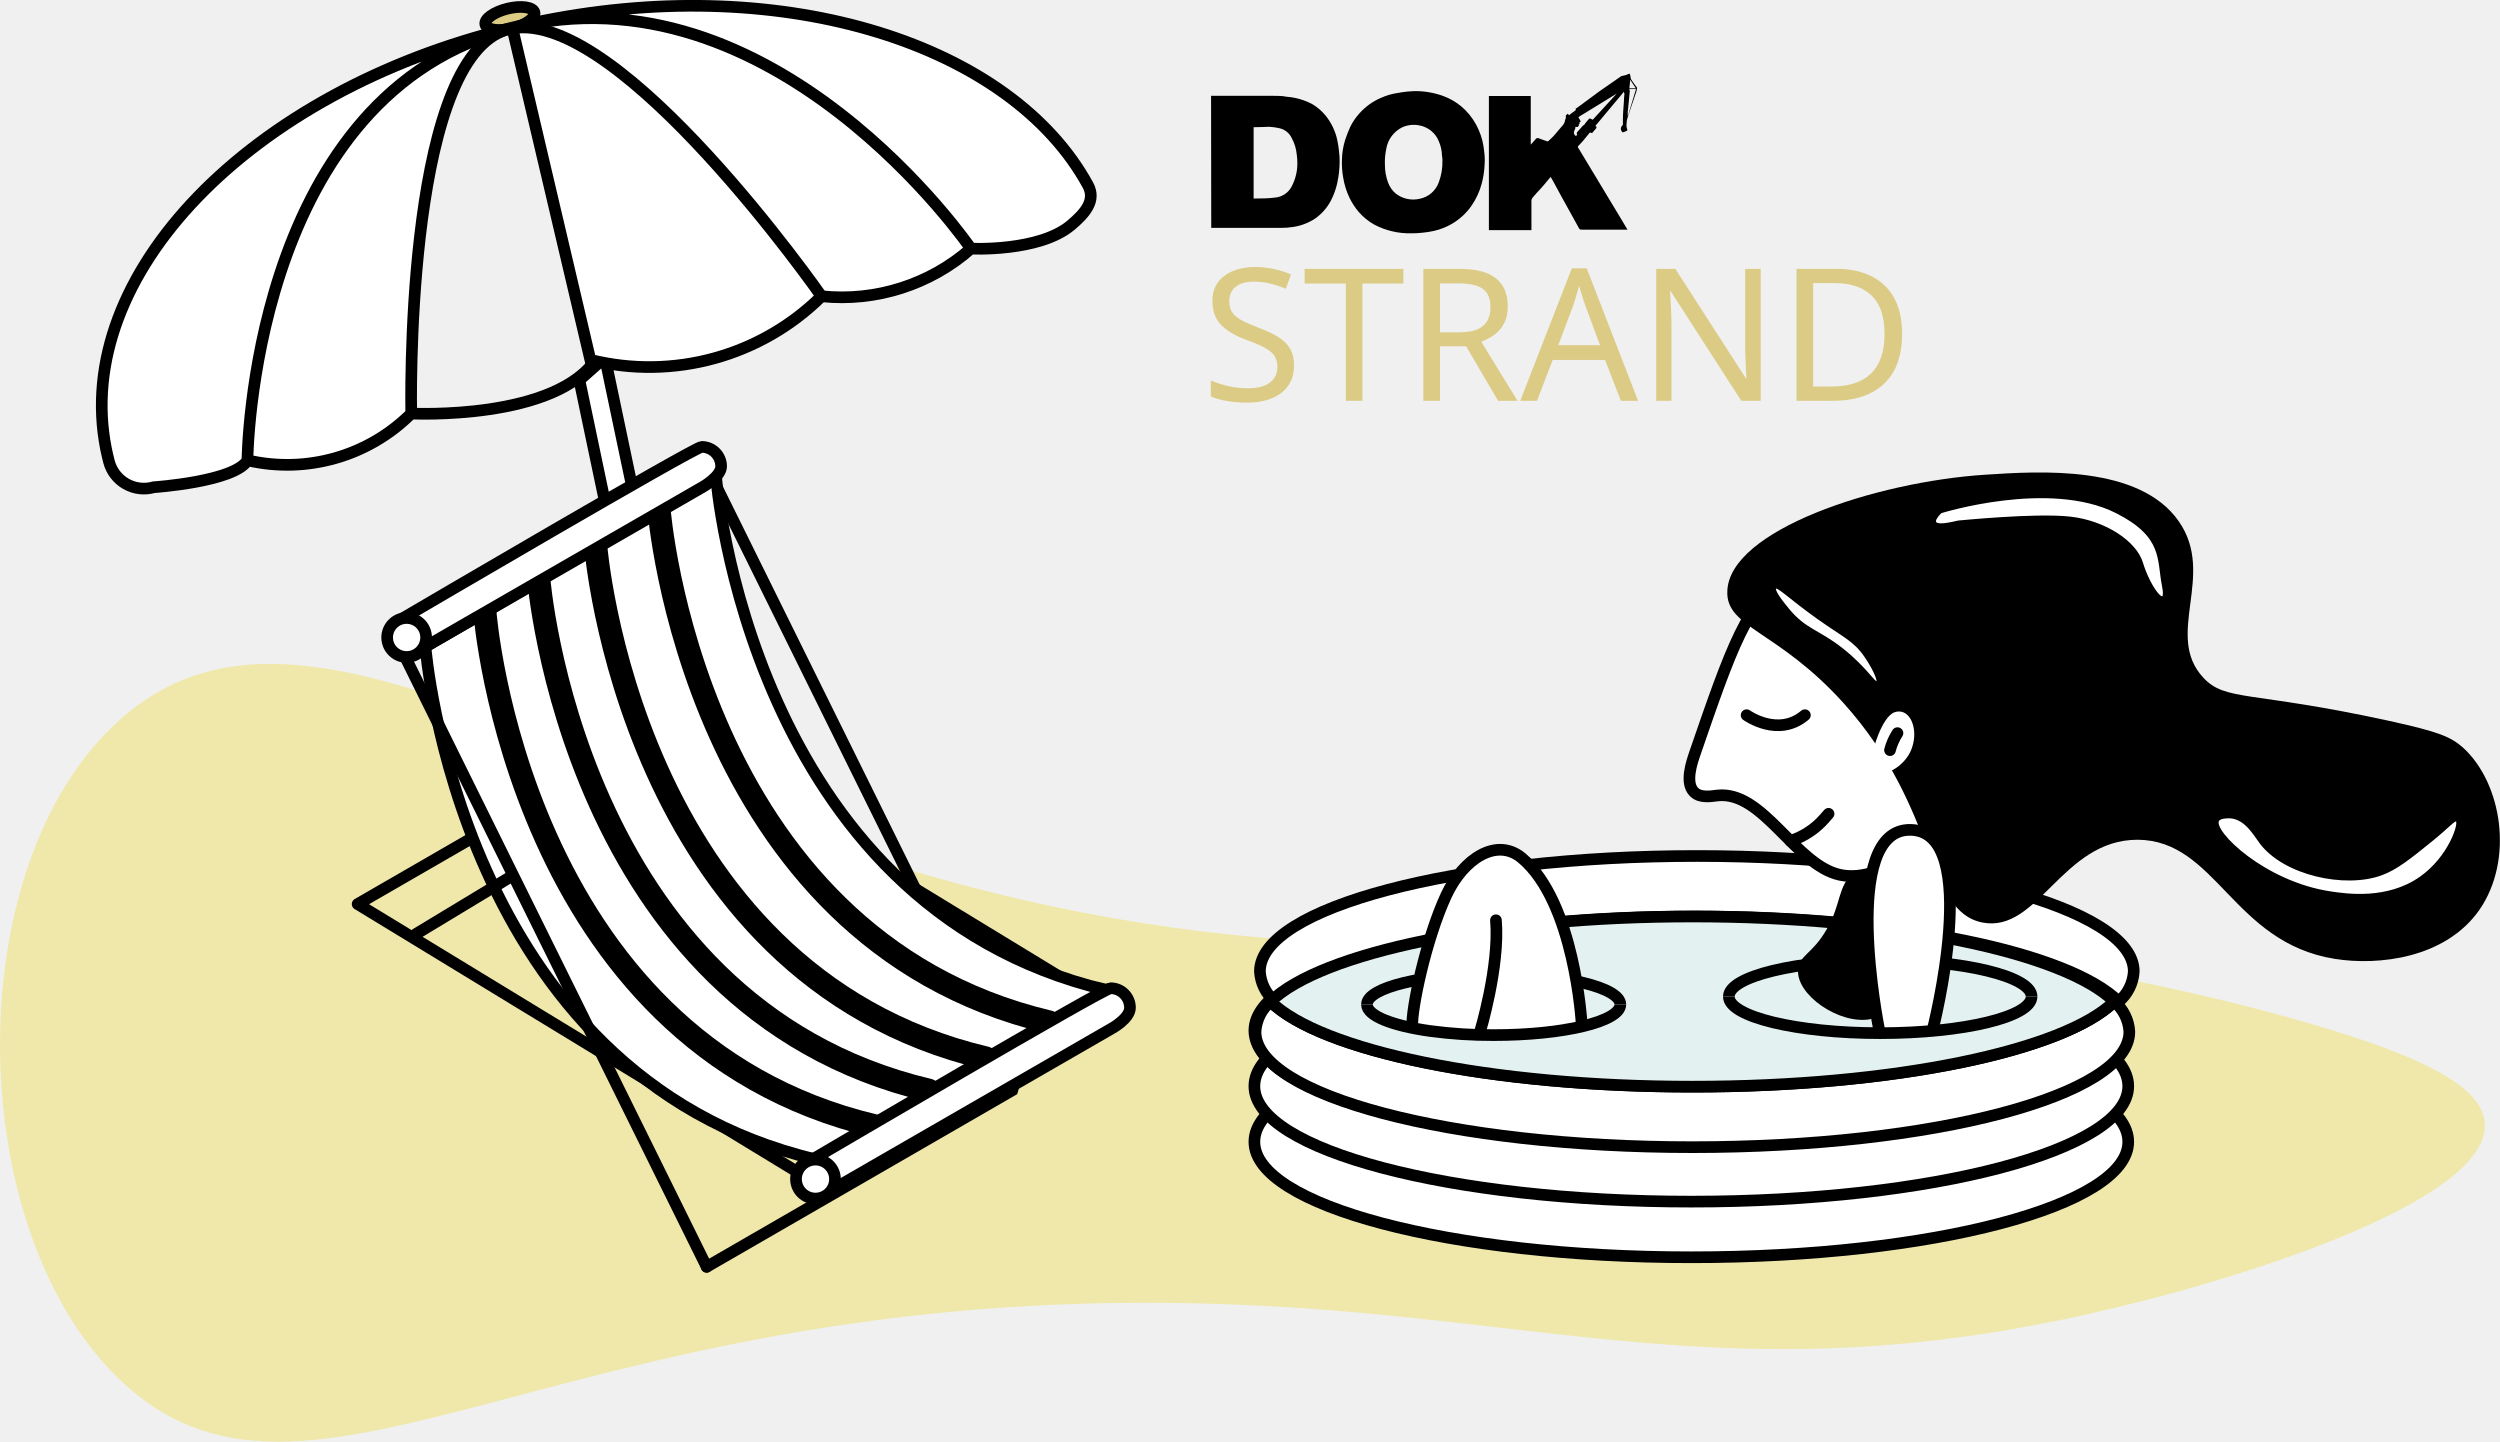
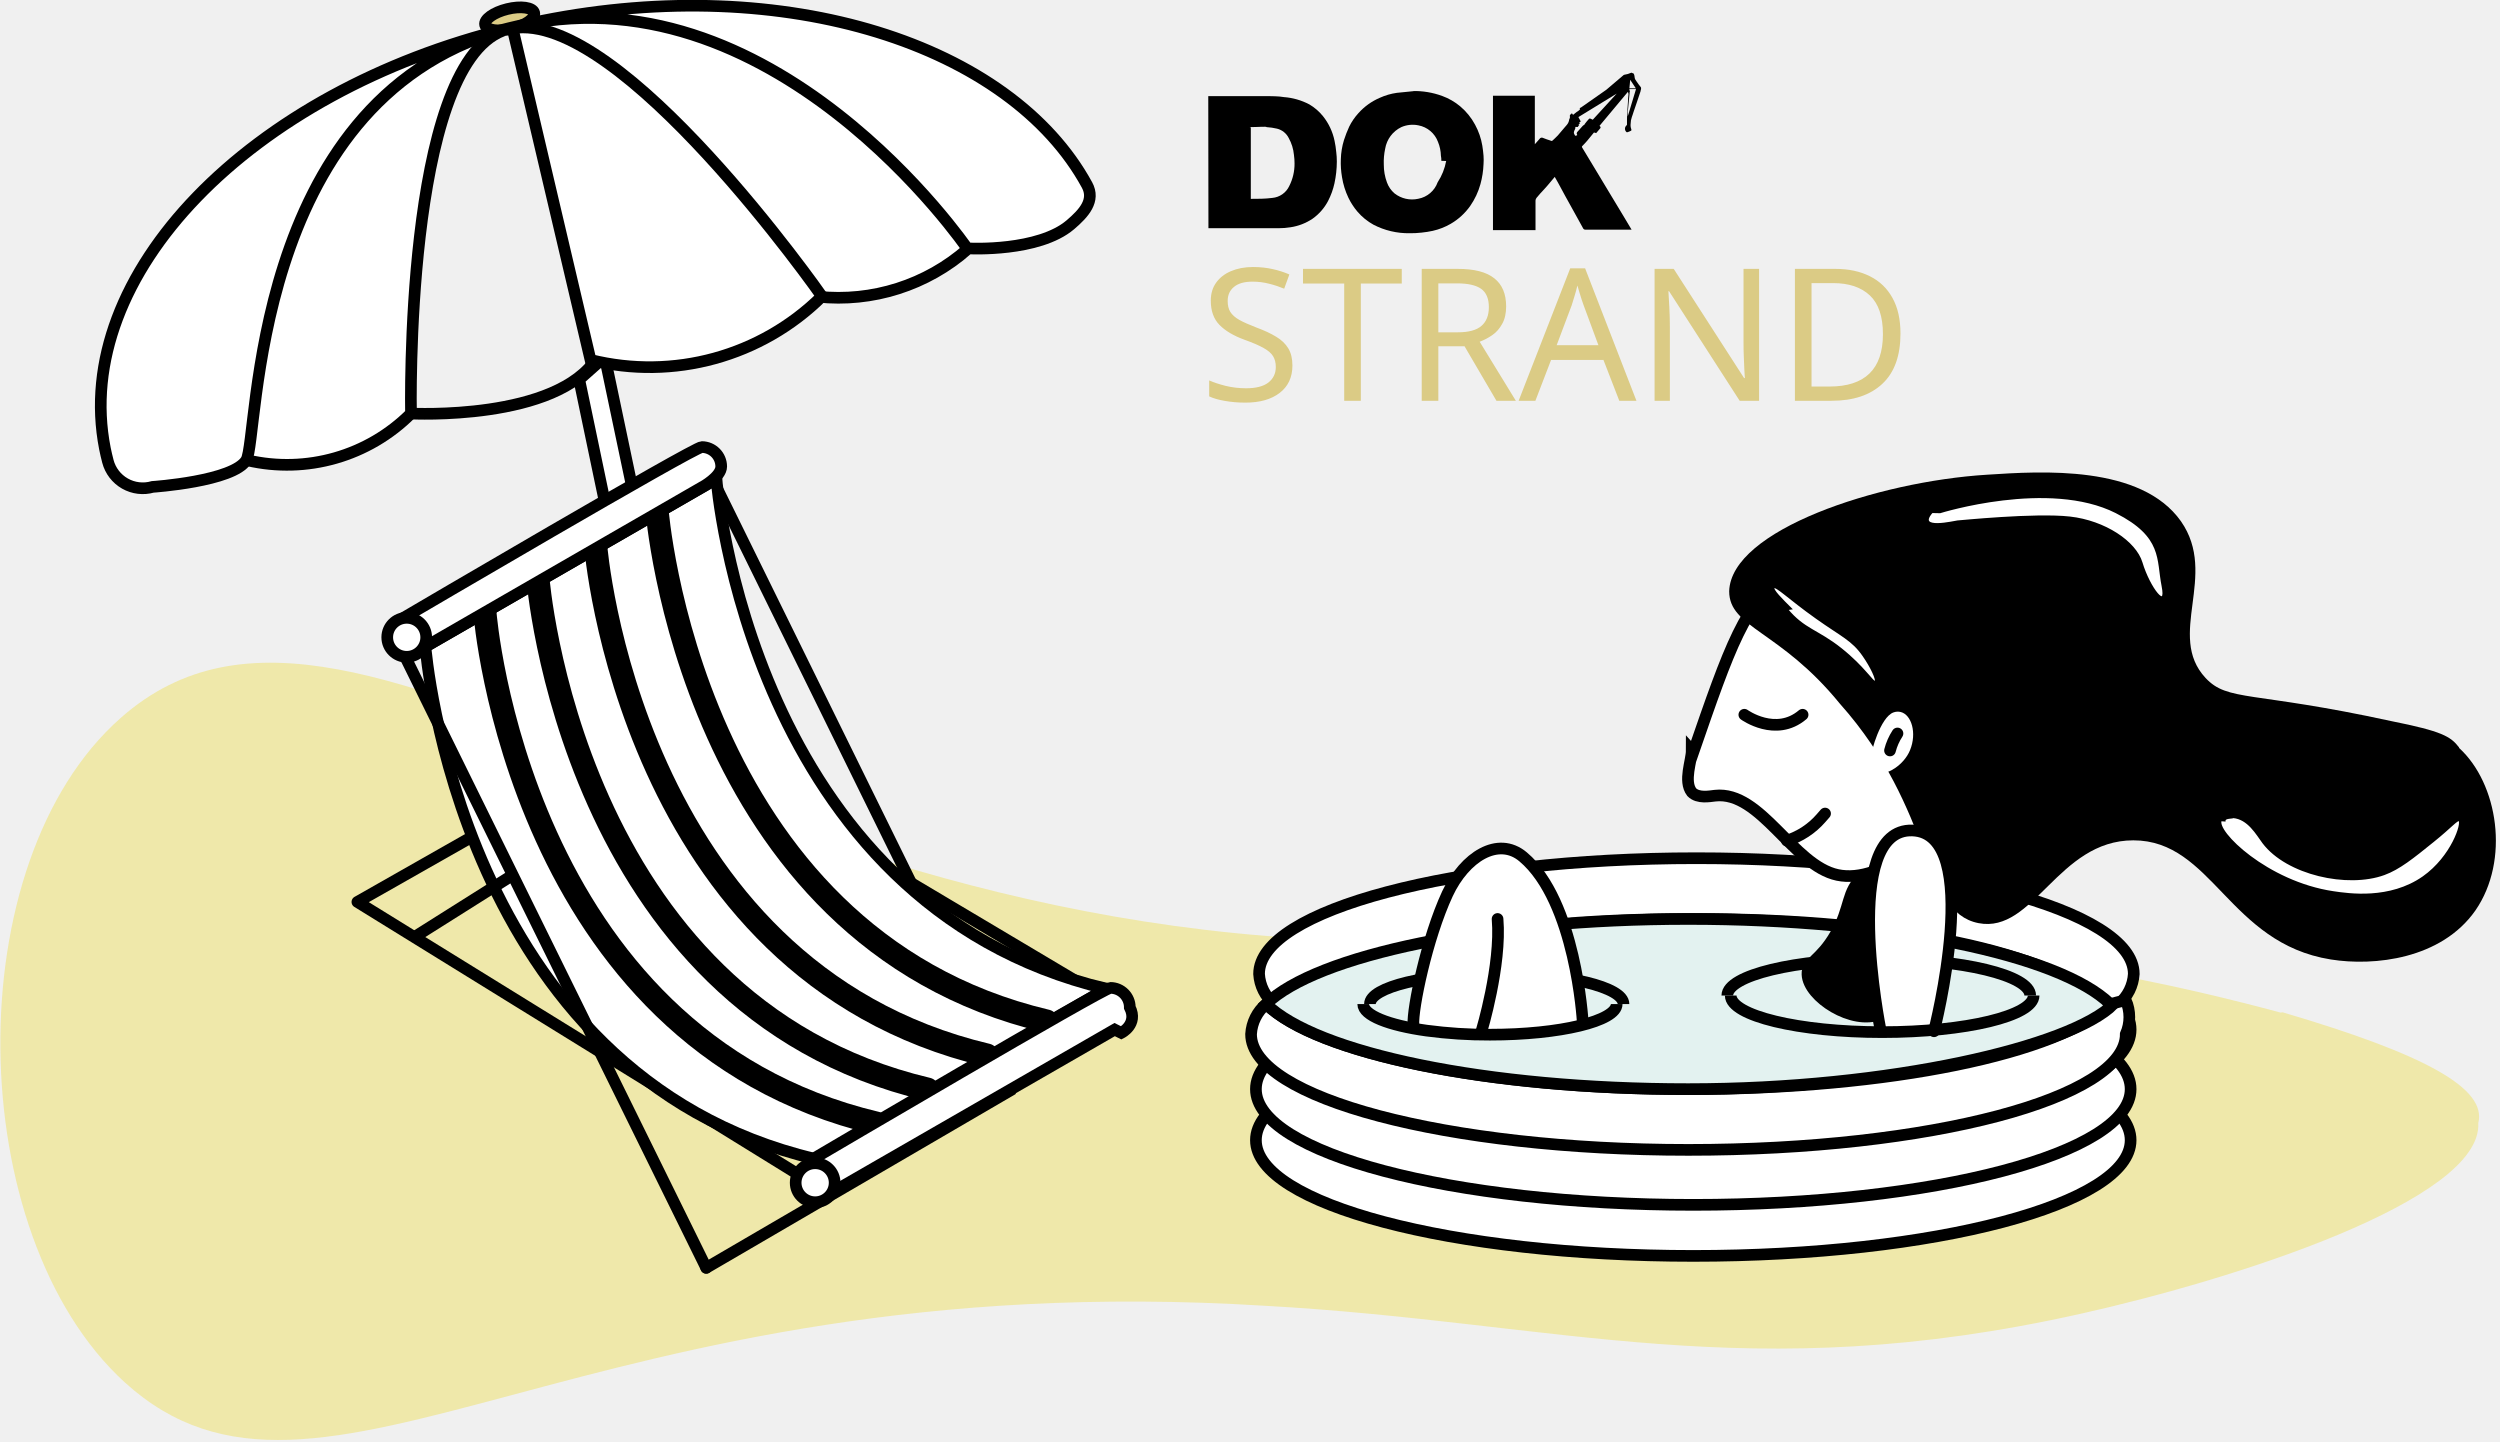
<svg xmlns="http://www.w3.org/2000/svg" viewBox="0 0 293.81 169.43">
  <defs>
    <style>.cls-1{fill:#efe8aa;}.cls-12,.cls-13,.cls-14,.cls-2,.cls-8,.cls-9{fill:#fff;}.cls-10,.cls-11,.cls-13,.cls-15,.cls-16,.cls-17,.cls-2,.cls-3,.cls-5,.cls-6,.cls-7,.cls-8{stroke:#000;}.cls-10,.cls-11,.cls-12,.cls-13,.cls-14,.cls-17,.cls-2,.cls-3,.cls-4,.cls-5,.cls-6,.cls-7,.cls-8{stroke-miterlimit:10;}.cls-13,.cls-14,.cls-15,.cls-16,.cls-2,.cls-3,.cls-4,.cls-5,.cls-6,.cls-7{stroke-width:1.37px;}.cls-3{fill:#e3f2f0;}.cls-11,.cls-15,.cls-16,.cls-17,.cls-4,.cls-5,.cls-7{fill:none;}.cls-4{stroke:#aededa;}.cls-13,.cls-15,.cls-16,.cls-17,.cls-7{stroke-linecap:round;}.cls-12,.cls-8{stroke-width:0.23px;}.cls-10,.cls-18{fill:#dbcb85;}.cls-10,.cls-11{stroke-width:1.37px;}.cls-12,.cls-14{stroke:#fff;}.cls-15{stroke-linejoin:round;}.cls-16{stroke-linejoin:bevel;}.cls-17{stroke-width:2.72px;}.cls-18{font-size:21.7px;font-family:HereJustNow-Out, Here Just Now;}</style>
  </defs>
-   <g id="Layer_2" data-name="Layer 2">
+   <g data-name="Layer 2">
    <g id="HOME">
-       <path class="cls-1" d="M267.77,119.25c-46.52-12.63-86.54-9.16-86.82-9.14C89.84,118,43.2,58.86,14.17,84.52c-19.28,17-18.64,60.74.46,78.14C37.57,183.56,68,149,149.42,153.52c34.67,1.93,56.73,9.74,96,.91,17.91-4,47.12-13.26,46.61-22.39C291.74,127.62,284.54,123.8,267.77,119.25Z" />
-       <ellipse class="cls-2" cx="198.77" cy="134.19" rx="51.35" ry="13.57" />
-       <ellipse class="cls-2" cx="198.77" cy="127.65" rx="51.35" ry="13.57" />
-       <ellipse class="cls-2" cx="198.77" cy="121.12" rx="51.35" ry="13.57" />
-       <path class="cls-2" d="M249,117.71a5,5,0,0,0,1.77-3.54c0-7.5-23-13.57-51.35-13.57s-51.35,6.08-51.35,13.57a5,5,0,0,0,1.77,3.54c5.89-5.78,25.86-10,49.58-10S243.12,111.93,249,117.71Z" />
-       <path class="cls-2" d="M248.48,117.71c-5.89,5.78-25.86,10-49.58,10s-43.69-4.25-49.58-10a5,5,0,0,0-1.77,3.54c0,7.5,23,13.57,51.35,13.57s51.35-6.08,51.35-13.57A5,5,0,0,0,248.48,117.71Z" />
-       <path class="cls-3" d="M248.48,117.71c-5.89-5.78-25.86-10-49.58-10s-43.69,4.25-49.58,10c5.89,5.78,25.86,10,49.58,10S242.59,123.48,248.48,117.71Z" />
-       <path class="cls-4" d="M227.88,119.33" />
-       <path class="cls-4" d="M201,114.58" />
-       <path class="cls-4" d="M174,117" />
-       <path class="cls-5" d="M160.65,118.05c0-2,6.67-3.6,14.89-3.6s14.89,1.61,14.89,3.6" />
-       <path class="cls-6" d="M218.57,102.7c-2.07,1.8-1.42,3.6-3.29,6.85-1.78,3.09-3.35,3.18-3.29,4.66.1,2.68,5.37,6,8.5,4.66,5.07-2.1,4.76-16.32,1.51-17.55C220.71,100.84,218.93,102.38,218.57,102.7Z" />
-       <path class="cls-2" d="M199.23,88.42c4.18-12.14,6.27-18.2,10.83-20.43a13.37,13.37,0,0,1,8.36-1.37c8.91,1.72,16.33,14.56,12.61,24.81-2.39,6.6-9.55,12.54-14.81,11.38s-9-9.93-14.39-9.32c-.63.07-2,.35-2.74-.41C198,92,198.82,89.6,199.23,88.42Z" />
-       <path class="cls-5" d="M203.18,117.12c0-2.38,8-4.3,17.79-4.3s17.79,1.93,17.79,4.3" />
-       <path d="M289.47,87.87c4.58,4.17,6,13.17,1.92,19.06-4,5.72-11.9,6.58-17,5.76-12-1.92-13.91-13.95-23.17-14-8.88,0-11.66,11-18.23,9.73-6.76-1.33-5.06-13.25-16.31-25.77C208.94,74.07,202.84,73.8,203,69.5c.2-7.18,17.4-12.87,30.3-13.71,6.45-.42,18.12-1.18,22.76,5.48,4.42,6.35-1.77,13.37,2.88,18.37,2.62,2.82,5.46,1.51,21.8,5.07C286.6,86,288,86.57,289.47,87.87Z" />
-       <path class="cls-7" d="M205.27,84.05s3.7,2.67,6.85,0" />
-       <path class="cls-8" d="M210.19,71.65c2,2.42,3.57,2.46,6.34,4.66s3.78,4.06,4.06,3.87-.51-1.81-1.39-3.07c-1.3-1.89-2.53-2.31-5.55-4.46-3.25-2.31-4.7-3.81-5-3.57S209.35,70.64,210.19,71.65Z" />
-       <path class="cls-9" d="M220.13,88.58c-.15-.15,1-4.32,2.52-4.87a1.46,1.46,0,0,1,.87-.05c1.25.32,1.91,2.45,1.09,4.47-.74,1.84-2.81,2.87-3.09,2.57C219.89,88.94,221.12,89.54,220.13,88.58Z" />
-       <path class="cls-8" d="M228.08,60.21s12.76-4,20.67,0c5.6,2.84,4.83,5.55,5.45,8.64s-1.57.29-2.47-2.71c-.73-2.43-4.32-4.85-8.43-5.31s-13,.46-13.16.46S225.82,62.53,228.08,60.21Z" />
-       <path class="cls-8" d="M260.68,96.43c-.71,1.29,5.42,7.29,13.24,8.45,1.82.27,6.66,1,10.56-1.76,3.38-2.38,4.68-6.41,4.22-6.69-.25-.15-1,.8-3.07,2.46-2.4,1.94-4,3.23-5.76,3.87-4.29,1.57-11.41,0-14.2-3.7-.74-1-1.76-2.86-3.55-3C262,96.06,260.93,96,260.68,96.43Z" />
-       <path class="cls-7" d="M210.41,98.83a8.93,8.93,0,0,0,4-2.63c.18-.19.34-.38.49-.56" />
-       <path class="cls-4" d="M174,117" />
-       <path class="cls-4" d="M200.93,122.38" />
-       <path class="cls-4" d="M227.85,119.33" />
-       <path class="cls-4" d="M164.89,116.37" />
-       <path class="cls-2" d="M84,112h0a1.74,1.74,0,0,0,1.37-2.07L71.09,42l-3,2.67,13.85,66A1.74,1.74,0,0,0,84,112Z" />
-       <ellipse class="cls-10" cx="59.93" cy="2.17" rx="2.97" ry="1.19" transform="translate(1.21 14.36) rotate(-13.8)" />
-       <path class="cls-9" d="M127.85,21.76c1,1.82-.37,3.32-1.95,4.67-3.74,3.2-11.8,2.79-11.8,2.79S91-4.54,60.21,3.33L60,3.38l0-.07q1.94-.47,3.92-.87C92.41-3.23,118.86,5.27,127.85,21.76Z" />
-       <path class="cls-9" d="M60.21,3.33C91-4.54,114.11,29.22,114.11,29.22a23,23,0,0,1-17.55,5.6S73,1.09,60.21,3.33Z" />
-       <path class="cls-9" d="M60.21,3.33C73,1.09,96.55,34.82,96.55,34.82a28.77,28.77,0,0,1-27.17,7.47Z" />
-       <path d="M60,3.38l.26-.05-1.08.3A5.6,5.6,0,0,1,60,3.38Z" />
-       <path class="cls-9" d="M59.94,3.31l0,.07a5.6,5.6,0,0,0-.82.24c-29.72,8.57-30,50.48-30,50.48-1.53,2.51-11,3.15-11,3.15a4.24,4.24,0,0,1-5.27-3c-.13-.5-.24-1-.35-1.51C8.4,32.31,29.42,10.75,59.94,3.31Z" />
-       <path class="cls-9" d="M59.14,3.62C47.48,8,48.33,48.6,48.33,48.6A20.64,20.64,0,0,1,29.1,54.1S29.41,12.19,59.14,3.62Z" />
-       <path class="cls-11" d="M60.21,3.33C73,1.09,96.55,34.82,96.55,34.82a28.77,28.77,0,0,1-27.17,7.47l-9.17-39" />
-       <path class="cls-11" d="M29.1,54.1A20.64,20.64,0,0,0,48.33,48.6S47.48,8,59.14,3.62" />
-       <path class="cls-11" d="M114.11,29.22s8.05.41,11.8-2.79c1.58-1.35,2.94-2.85,1.95-4.67-9-16.49-35.44-25-64-19.32q-2,.39-3.92.87c-30.52,7.44-51.54,29-47.48,49.44.1.51.22,1,.35,1.51a4.24,4.24,0,0,0,5.27,3s9.49-.64,11-3.15c0,0,.31-41.91,30-50.48l1.08-.3C91-4.54,114.11,29.22,114.11,29.22a23,23,0,0,1-17.55,5.6" />
-       <path class="cls-5" d="M48.33,48.6S65.47,49.47,70.2,42" />
-       <path class="cls-12" d="M184.51,119c0,1.59-4.07,2.88-9.08,2.88a80.91,80.91,0,0,1-8.37-.57c-2.55-.42-.94-1.09-.28-2.3a15.19,15.19,0,0,1,8.64-2.88C180.45,116.14,184.51,117.43,184.51,119Z" />
-       <path class="cls-13" d="M185.87,120.18s-.81-14.13-7-19.33c-2.93-2.47-6.86,0-8.89,4.34-2.43,5.24-4.13,13.48-4,15.43" />
-       <path class="cls-13" d="M175.81,108.15c.46,5.44-1.89,13.18-1.89,13.18" />
-       <path class="cls-5" d="M190.43,118.05c0,2-6.67,3.6-14.89,3.6a54.59,54.59,0,0,1-7.45-.48c-4.45-.62-7.44-1.79-7.44-3.12" />
-       <path class="cls-14" d="M221.12,120c.54.65,4.69.39,5.43,0,.17.06.92-1.46.54-1.46h-6A1.3,1.3,0,0,0,221.12,120Z" />
-       <path class="cls-13" d="M220.83,120.95s-4.76-23.67,3.76-23.42,2.53,23.56,2.53,23.56" />
-       <polygon class="cls-15" points="95.43 138.78 42.03 106.25 77.18 85.95 130.58 118.48 95.43 138.78" />
-       <polyline class="cls-16" points="46.08 74.09 82.24 53.22 119.2 128 83.05 148.88" />
-       <path class="cls-2" d="M50,76s3.9,50.3,45.85,60.25L130,116.34C88.05,106.4,84.16,56.09,84.16,56.09Z" />
-       <path class="cls-17" d="M123.3,120.11c-41.95-9.94-45.85-60.25-45.85-60.25" />
-       <path class="cls-17" d="M115.85,124.34C73.91,114.4,70,64.09,70,64.09" />
-       <path class="cls-17" d="M109.15,128.13c-41.95-9.94-45.85-60.25-45.85-60.25" />
-       <path class="cls-17" d="M102.82,132.32C60.87,122.38,57,72.08,57,72.08" />
-       <line class="cls-7" x1="83.05" y1="148.88" x2="46.08" y2="74.09" />
-       <line class="cls-16" x1="48.9" y1="109.76" x2="60" y2="103.05" />
-       <path class="cls-2" d="M82.62,57.21,50,76l-2.12-3.66S81.65,52.52,82.47,52.52a2.29,2.29,0,0,1,2.28,2.29C84.75,56,82.62,57.21,82.62,57.21Z" />
-       <path class="cls-2" d="M130.67,120.86,98,139.7,95.93,136s33.77-19.86,34.59-19.86a2.29,2.29,0,0,1,2.28,2.29C132.8,119.7,130.67,120.86,130.67,120.86Z" />
-       <circle class="cls-2" cx="95.84" cy="138.57" r="2.29" />
-       <circle class="cls-2" cx="47.79" cy="74.92" r="2.29" />
-       <path class="cls-13" d="M223,86.16a6.72,6.72,0,0,0-.88,2" />
-       <path class="cls-5" d="M238.76,117.12c0,2.38-8,4.3-17.79,4.3s-17.79-1.93-17.79-4.3" />
-       <text class="cls-18" transform="translate(141.19 47.1)">STRAND</text>
-       <path d="M142.33,11.26h5.23c.67,0,1.35,0,2,0s1.1,0,1.65.11a7.62,7.62,0,0,1,3,.86,5.91,5.91,0,0,1,1.6,1.38,6.85,6.85,0,0,1,1.36,2.89,11,11,0,0,1,.2,1.32,8.88,8.88,0,0,1,.07,1.14,12.18,12.18,0,0,1-.28,2.55,8.42,8.42,0,0,1-.75,2.07,5.92,5.92,0,0,1-1.83,2.09,6.28,6.28,0,0,1-2.59,1,8.56,8.56,0,0,1-1.38.11l-8.26,0Zm5,3.68v8.39c.85,0,1.68,0,2.52-.11a2.43,2.43,0,0,0,2-1.4,5.74,5.74,0,0,0,.62-2.65,6.79,6.79,0,0,0-.07-1,5,5,0,0,0-.62-2,2.09,2.09,0,0,0-1.37-1.09,7.26,7.26,0,0,0-1.23-.18C148.53,14.92,147.93,14.95,147.31,14.95Z" />
-       <path d="M191.52,8.65a1,1,0,0,1,.1.36c0,.26.14.43.27.61a7.05,7.05,0,0,0,.43.58c.16.19,0,.38,0,.54-.26.81-.55,1.61-.82,2.42-.07.2-.12.4-.2.6a2.31,2.31,0,0,0-.14.78,1.32,1.32,0,0,0,.07.63.19.19,0,0,1,0,.18,3.11,3.11,0,0,1-.44.19s-.07,0-.1,0a.52.52,0,0,1-.05-.77.21.21,0,0,0,.09-.12c0-.21,0-.41,0-.62,0-.68.07-1.36.11-2,0-.35.05-.69.07-1a.91.91,0,0,0-.07-.24l-3.34,4c.21.15.13.26,0,.39a5.94,5.94,0,0,0-.39.46l-.26-.07c-.27.33-.54.67-.82,1s-.39.41-.58.62a.14.14,0,0,0,0,.13l1.81,3,1.45,2.41,1.61,2.67.95,1.59h-5.41a.29.29,0,0,1-.29-.16l-.6-1.09-1.5-2.71-.85-1.57-.38-.67-.84,1-.4.45c-.3.32-.6.64-.89,1a.54.54,0,0,0-.13.32c0,1.16,0,2.32,0,3.49h-5V11.28h4.92V17l.48-.54.06-.07a.32.32,0,0,1,.45-.12c.27.12.56.2.85.3a.19.19,0,0,0,.24,0c.2-.21.43-.38.62-.6s.57-.66.85-1l.2-.23a1.2,1.2,0,0,0,.29-.64c0-.09.11-.16.08-.27a.42.42,0,0,1,0-.16s0-.08,0-.1l.24-.21.13.19.49-.39c.06,0,.13-.07.18-.12s.18-.08.13-.21.07-.1.11-.13L188,10.71,190.46,9s.06-.06.1-.06a3.17,3.17,0,0,0,.85-.25ZM190,11l0,0-4.5,2.76.28.52-.17.09c.08.13.05.22-.09.25l.08.16-.13,0c0,.05,0,.13,0,.14l-.33,0s0,.1,0,.16c-.06.22-.26.4-.13.67s.14.25.36.12c-.1-.16-.09-.22,0-.36l.57-.64a.76.76,0,0,1,.22-.19c.06,0,.06-.06.08-.1.16-.22.34-.43.53-.64,0,0,.1,0,.14,0l.28.13Zm2.27-.53h-.66c-.11,0-.18,0-.09.16s0,.12,0,.18,0,.06,0,.1c-.05.52-.1,1-.15,1.57,0,.2-.05.39-.07.59s0,.41,0,.61h0Zm-.68-1.09-.1,1h.76Z" />
-       <path d="M166.13,10.71a9.5,9.5,0,0,1,3.5.58,7.06,7.06,0,0,1,2.1,1.21,7.37,7.37,0,0,1,1.76,2.17,7.86,7.86,0,0,1,.85,2.47c.06.39.11.78.14,1.17a7,7,0,0,1,0,1,10.42,10.42,0,0,1-.36,2.33,8.38,8.38,0,0,1-1.21,2.58,7.26,7.26,0,0,1-2.3,2.1,7.42,7.42,0,0,1-2.1.82,11.64,11.64,0,0,1-1.33.21,10.91,10.91,0,0,1-1.4.07,8.91,8.91,0,0,1-4.23-1,6.79,6.79,0,0,1-1.89-1.54,7.62,7.62,0,0,1-1.06-1.63,8.86,8.86,0,0,1-.75-2.41,10,10,0,0,1-.14-2.11,8.4,8.4,0,0,1,.37-2.26,14.62,14.62,0,0,1,.61-1.57,6.79,6.79,0,0,1,1.06-1.56,7.12,7.12,0,0,1,2.55-1.84,7.21,7.21,0,0,1,2-.58C164.92,10.79,166.13,10.69,166.13,10.71Zm3.39,8.2c0-.2,0-.4-.05-.6a4.49,4.49,0,0,0-.34-1.62,3.05,3.05,0,0,0-2.31-1.95,3.32,3.32,0,0,0-2,.21,3.44,3.44,0,0,0-1.9,2.54,7.42,7.42,0,0,0-.16,1.87,5.92,5.92,0,0,0,.37,2.09,3.05,3.05,0,0,0,.89,1.29,3.34,3.34,0,0,0,2.79.63,3,3,0,0,0,2.28-1.94A6.78,6.78,0,0,0,169.52,18.91Z" />
-       <path class="cls-9" d="M224.57,136.72h.29a3.07,3.07,0,0,1,.91-.19v-.41h-.29A1.28,1.28,0,0,0,224.57,136.72Z" />
+       <path class="cls-1" d="m268 119c-46.5-12.6-86.5-9.16-86.8-9.14-91.2 8-138-51.1-167-25.5-19.3 17-18.6 60.7 0.46 78.1 23.1 21 53.5-14 134-9 34.7 1.93 56.7 9.74 96 0.91 17.9-4 47.1-13.3 46.6-22.4 1-4-6-8-23-13z" />
+       <ellipse cy="134" cx="199" rx="51.4" class="cls-2" ry="13.6" />
+       <ellipse cy="128" cx="199" rx="51.4" class="cls-2" ry="13.6" />
+       <ellipse cy="121" cx="199" rx="51.4" class="cls-2" ry="13.6" />
+       <path class="cls-2" d="m249 118a5 5 0 0 0 1.77 -3.54c0-7.5-23-13.6-51.4-13.6s-51.4 6.08-51.4 13.6a5 5 0 0 0 1.77 3.54c5.89-5.78 25.9-10 49.6-10s42 4 48 10z" />
+       <path class="cls-2" d="m248 118c-5.89 5.78-25.9 10-49.6 10s-43.7-4.25-49.6-10a5 5 0 0 0 -1.77 3.54c0 7.5 23 13.6 51.4 13.6s51.4-6.08 51.4-13.6a5 5 0 0 0 0 -4z" />
+       <path class="cls-3" d="m248 118c-5.89-5.78-25.9-10-49.6-10s-43.7 4.25-49.6 10c5.89 5.78 25.9 10 49.6 10s45-5 50-10z" />
+       <path class="cls-4" d="m228 119" />
+       <path class="cls-4" d="m201 115" />
+       <path class="cls-4" d="m174 117" />
+       <path class="cls-5" d="m161 118c0-2 6.67-3.6 14.9-3.6s14.9 1.61 14.9 3.6" />
+       <path class="cls-6" d="m219 103c-2.07 1.8-1.42 3.6-3.29 6.85-1.78 3.09-3.35 3.18-3.29 4.66 0.1 2.68 5.37 6 8.5 4.66 5.07-2.1 4.76-16.3 1.51-17.6-1-1-3 0-3 1z" />
+       <path class="cls-2" d="m199 88.4c4.18-12.1 6.27-18.2 10.8-20.4a13.4 13.4 0 0 1 8.36 -1.37c8.91 1.72 16.3 14.6 12.6 24.8-2.39 6.6-9.55 12.5-14.8 11.4s-9-9.93-14.4-9.32c-0.63 0.07-2 0.35-2.74-0.41-1-1.3 0-3.7 0-4.9z" />
+       <path class="cls-5" d="m203 117c0-2.38 8-4.3 17.8-4.3s17.8 1.93 17.8 4.3" />
+       <path d="m289 87.9c4.58 4.17 6 13.2 1.92 19.1-4 5.72-11.9 6.58-17 5.76-12-1.92-13.9-14-23.2-14-8.88 0-11.7 11-18.2 9.73-6.76-1.33-5.06-13.2-16.3-25.8-7-8.6-13-8.9-13-13.2 0.2-7.18 17.4-12.9 30.3-13.7 6.45-0.42 18.1-1.18 22.8 5.48 4.42 6.35-1.77 13.4 2.88 18.4 2.62 2.82 5.46 1.51 21.8 5.07 6 1.2 7 1.8 8 3.1z" />
+       <path class="cls-7" d="m205 84s3.7 2.67 6.85 0" />
+       <path class="cls-8" d="m210 71.6c2 2.42 3.57 2.46 6.34 4.66s3.78 4.06 4.06 3.87-0.51-1.81-1.39-3.07c-1.3-1.89-2.53-2.31-5.55-4.46-3.25-2.31-4.7-3.81-5-3.57s1 1.5 2 2.5z" />
+       <path class="cls-9" d="m220 88.6c-0.15-0.15 1-4.32 2.52-4.87a1.46 1.46 0 0 1 0.87 -0.05c1.25 0.32 1.91 2.45 1.09 4.47-0.74 1.84-2.81 2.87-3.09 2.57-2-1.7-1-1.1-2-2z" />
+       <path class="cls-8" d="m228 60.2s12.8-4 20.7 0c5.6 2.84 4.83 5.55 5.45 8.64s-1.57 0.29-2.47-2.71c-0.73-2.43-4.32-4.85-8.43-5.31s-13 0.46-13.2 0.46-5 1.2-3-1.1z" />
+       <path class="cls-8" d="m261 96.4c-0.71 1.29 5.42 7.29 13.2 8.45 1.82 0.27 6.66 1 10.6-1.76 3.38-2.38 4.68-6.41 4.22-6.69-0.25-0.15-1 0.8-3.07 2.46-2.4 1.94-4 3.23-5.76 3.87-4.29 1.57-11.4 0-14.2-3.7-0.74-1-1.76-2.86-3.55-3 0 0.1-1 0-1 0.4z" />
+       <path class="cls-7" d="m210 98.8a8.93 8.93 0 0 0 4 -2.63c0.18-0.19 0.34-0.38 0.49-0.56" />
+       <path class="cls-4" d="m174 117" />
+       <path class="cls-4" d="m201 122" />
+       <path class="cls-4" d="m228 119" />
+       <path class="cls-4" d="m165 116" />
+       <path class="cls-2" d="m84 112a1.74 1.74 0 0 0 1.37 -2.07l-14.3-68-3 2.67 13.8 66a1.74 1.74 0 0 0 2.1 1z" />
+       <ellipse rx="2.97" transform="translate(1.21 14.4) rotate(-13.8)" ry="1.19" cy="2.17" cx="59.9" class="cls-10" />
+       <path class="cls-9" d="m128 21.8c1 1.82-0.37 3.32-1.95 4.67-3.74 3.2-11.8 2.79-11.8 2.79s-23-33.8-53.8-26l-0.2 0.08v-0.07q1.94-0.47 3.92-0.87c28.5-5.67 55.1 2.83 64.1 19.4z" />
+       <path class="cls-9" d="m60.2 3.33c30.8-7.87 53.8 25.9 53.8 25.9a23 23 0 0 1 -17.6 5.6s-23.4-33.7-36.2-31.5z" />
+       <path class="cls-9" d="m60.2 3.33c12.8-2.24 36.4 31.5 36.4 31.5a28.8 28.8 0 0 1 -27.2 7.47z" />
+       <path d="m60 3.38l0.26-0.05-1.08 0.3a5.6 5.6 0 0 1 0.8 -0.25z" />
+       <path class="cls-9" d="m59.9 3.31v0.07a5.6 5.6 0 0 0 -0.82 0.24c-29.7 8.57-30 50.5-30 50.5-1.53 2.51-11 3.15-11 3.15a4.24 4.24 0 0 1 -5.27 -3c-0.13-0.5-0.24-1-0.35-1.51-4-20.4 17-41.9 47.5-49.4z" />
+       <path class="cls-9" d="m59.1 3.62c-11.6 4.38-10.8 45-10.8 45a20.6 20.6 0 0 1 -19.2 5.5s0.3-41.9 30-50.5z" />
+       <path class="cls-11" d="m60.2 3.33c12.8-2.24 36.4 31.5 36.4 31.5a28.8 28.8 0 0 1 -27.2 7.47l-9.17-39" />
+       <path class="cls-11" d="m29.1 54.1a20.6 20.6 0 0 0 19.2 -5.5s-0.8-40.6 10.8-45" />
+       <path class="cls-11" d="m114 29.2s8.05 0.41 11.8-2.79c1.58-1.35 2.94-2.85 1.95-4.67-9-16.5-35.4-25-64-19.3q-2 0.39-3.92 0.87c-30.5 7.44-51.5 29-47.5 49.4 0.1 0.51 0.22 1 0.35 1.51a4.24 4.24 0 0 0 5.27 3s9.49-0.64 11-3.15 0.31-41.9 30-50.5l1.08-0.3c30.7-7.74 53.7 26 53.7 26a23 23 0 0 1 -17.6 5.6" />
+       <path class="cls-5" d="m48.3 48.6s17.2 0.9 21.9-6.6" />
+       <path class="cls-12" d="m185 119c0 1.59-4.07 2.88-9.08 2.88a80.9 80.9 0 0 1 -8.37 -0.57c-2.55-0.42-0.94-1.09-0.28-2.3a15.2 15.2 0 0 1 8.64 -2.88c3 0 8 1 8 3z" />
+       <path class="cls-13" d="m186 120s-0.81-14.1-7-19.3c-2.93-2.47-6.86 0-8.89 4.34-2.43 5.24-4.13 13.5-4 15.4" />
+       <path class="cls-13" d="m176 108c0.46 5.44-1.89 13.2-1.89 13.2" />
+       <path class="cls-5" d="m190 118c0 2-6.67 3.6-14.9 3.6a54.6 54.6 0 0 1 -7.45 -0.48c-4.45-0.62-7.44-1.79-7.44-3.12" />
+       <path class="cls-14" d="m221 120c0.54 0.65 4.69 0.39 5.43 0 0.17 0.06 0.92-1.46 0.54-1.46h-6a1.3 1.3 0 0 0 0 1z" />
+       <path class="cls-13" d="m221 121s-4.76-23.7 3.76-23.4 2.53 23.6 2.53 23.6" />
+       <polygon points="95.4 139 42 106 77.2 86 131 118" class="cls-15" />
+       <polyline points="46.1 74.1 82.2 53.2 119 128 83 149" class="cls-16" />
+       <path class="cls-2" d="m50 76s3.9 50.3 45.8 60.2l34.2-20c-42-10-45.8-59.9-45.8-59.9z" />
+       <path class="cls-17" d="m123 120c-42-9.94-45.8-60.2-45.8-60.2" />
+       <path class="cls-17" d="m116 124c-42.1-10-46-59.9-46-59.9" />
+       <path class="cls-17" d="m109 128c-42-9.94-45.8-60.2-45.8-60.2" />
+       <path class="cls-17" d="m103 132c-42.1-10-46-59.9-46-59.9" />
+       <line y1="149" x2="46.1" x1="83" y2="74.1" class="cls-7" />
+       <line y1="110" x2="60" x1="48.9" y2="103" class="cls-16" />
+       <path class="cls-2" d="m82.6 57.2-32.6 18.8l-2.12-3.66s33.7-19.8 34.6-19.8a2.29 2.29 0 0 1 2.28 2.29c0 1.2-2.2 2.4-2.2 2.4z" />
+       <path class="cls-2" d="m131 121-33 19-2.1-4s33.8-19.9 34.6-19.9a2.29 2.29 0 0 1 2.28 2.29c1 2-1 3-1 3z" />
+       <circle cy="139" cx="95.8" r="2.29" class="cls-2" />
+       <circle cy="74.9" cx="47.8" r="2.29" class="cls-2" />
+       <path class="cls-13" d="m223 86.2a6.72 6.72 0 0 0 -0.88 2" />
+       <path class="cls-5" d="m239 117c0 2.38-8 4.3-17.8 4.3s-17.8-1.93-17.8-4.3" />
+       <text class="cls-18" transform="translate(141 47.1)">STRAND</text>
+       <path d="m142 11.3h5.23 2s1.1 0 1.65 0.11a7.62 7.62 0 0 1 3 0.86 5.91 5.91 0 0 1 1.6 1.38 6.85 6.85 0 0 1 1.36 2.89 11 11 0 0 1 0.2 1.32 8.88 8.88 0 0 1 0.07 1.14 12.2 12.2 0 0 1 -0.28 2.55 8.42 8.42 0 0 1 -0.75 2.07 5.92 5.92 0 0 1 -1.83 2.09 6.28 6.28 0 0 1 -2.59 1 8.56 8.56 0 0 1 -1.38 0.11h-8.26zm5 3.68v8.39c0.85 0 1.68 0 2.52-0.11a2.43 2.43 0 0 0 2 -1.4 5.74 5.74 0 0 0 0.62 -2.65 6.79 6.79 0 0 0 -0.07 -1 5 5 0 0 0 -0.62 -2 2.09 2.09 0 0 0 -1.37 -1.09 7.26 7.26 0 0 0 -1.23 -0.18c0-0.1-1 0-2 0z" />
+       <path d="m192 8.65a1 1 0 0 1 0.1 0.36c0 0.26 0.14 0.43 0.27 0.61a7.05 7.05 0 0 0 0.43 0.58c0.16 0.19 0 0.38 0 0.54-0.26 0.81-0.55 1.61-0.82 2.42-0.07 0.2-0.12 0.4-0.2 0.6a2.31 2.31 0 0 0 -0.14 0.78 1.32 1.32 0 0 0 0.07 0.63 0.19 0.19 0 0 1 0 0.18 3.11 3.11 0 0 1 -0.44 0.19s-0.07 0-0.1 0a0.52 0.52 0 0 1 -0.05 -0.77 0.21 0.21 0 0 0 0.09 -0.12v-0.62c0-0.68 0.07-1.36 0.11-2 0-0.35 0.05-0.69 0.07-1a0.91 0.91 0 0 0 -0.07 -0.24l-3.34 4c0.21 0.15 0.13 0.26 0 0.39a5.94 5.94 0 0 0 -0.39 0.46l-0.26-0.07c-0.27 0.33-0.54 0.67-0.82 1s-0.39 0.41-0.58 0.62a0.14 0.14 0 0 0 0 0.13l1.81 3 1.45 2.41 1.61 2.67 0.95 1.59h-5.41a0.29 0.29 0 0 1 -0.29 -0.16l-0.6-1.09-1.5-2.71-0.85-1.57-0.38-0.67-0.84 1-0.4 0.45c-0.3 0.32-0.6 0.64-0.89 1a0.54 0.54 0 0 0 -0.13 0.32v3.49h-5v-15.8h4.92v5.7l0.48-0.54 0.06-0.07a0.32 0.32 0 0 1 0.45 -0.12c0.27 0.12 0.56 0.2 0.85 0.3a0.19 0.19 0 0 0 0.24 0c0.2-0.21 0.43-0.38 0.62-0.6s0.57-0.66 0.85-1l0.2-0.23a1.2 1.2 0 0 0 0.29 -0.64c0-0.09 0.11-0.16 0.08-0.27a0.42 0.42 0 0 1 0 -0.16s0-0.08 0-0.1l0.24-0.21 0.13 0.19 0.49-0.39c0.06 0 0.13-0.07 0.18-0.12s0.18-0.08 0.13-0.21 0.07-0.1 0.11-0.13l3-2.1 2-1.7s0.06-0.06 0.1-0.06a3.17 3.17 0 0 0 0.85 -0.25zm-2 2.35l-4.5 2.76 0.28 0.52-0.17 0.09c0.08 0.13 0.05 0.22-0.09 0.25l0.08 0.16h-0.13v0.14h-0.33s0 0.1 0 0.16c-0.06 0.22-0.26 0.4-0.13 0.67s0.14 0.25 0.36 0.12c-0.1-0.16-0.09-0.22 0-0.36l0.57-0.64a0.76 0.76 0 0 1 0.22 -0.19c0.06 0 0.06-0.06 0.08-0.1 0.16-0.22 0.34-0.43 0.53-0.64h0.14l0.28 0.13zm2.27-0.53h-0.66c-0.11 0-0.18 0-0.09 0.16s0 0.12 0 0.18 0 0.06 0 0.1c-0.05 0.52-0.1 1-0.15 1.57 0 0.2-0.05 0.39-0.07 0.59s0 0.41 0 0.61zm-0.68-1.09-0.1 1h0.76z" />
+       <path d="m166 10.7a9.5 9.5 0 0 1 3.5 0.58 7.06 7.06 0 0 1 2.1 1.21 7.37 7.37 0 0 1 1.76 2.17 7.86 7.86 0 0 1 0.85 2.47c0.06 0.39 0.11 0.78 0.14 1.17a7 7 0 0 1 0 1 10.4 10.4 0 0 1 -0.36 2.33 8.38 8.38 0 0 1 -1.21 2.58 7.26 7.26 0 0 1 -2.3 2.1 7.42 7.42 0 0 1 -2.1 0.82 11.6 11.6 0 0 1 -1.33 0.21 10.9 10.9 0 0 1 -1.4 0.07 8.91 8.91 0 0 1 -4.23 -1 6.79 6.79 0 0 1 -1.89 -1.54 7.62 7.62 0 0 1 -1.06 -1.63 8.86 8.86 0 0 1 -0.75 -2.41 10 10 0 0 1 -0.14 -2.11 8.4 8.4 0 0 1 0.37 -2.26 14.6 14.6 0 0 1 0.61 -1.57 6.79 6.79 0 0 1 1.06 -1.56 7.12 7.12 0 0 1 2.55 -1.84 7.21 7.21 0 0 1 2 -0.58l2-0.2zm3.39 8.2c0-0.2 0-0.4-0.05-0.6a4.49 4.49 0 0 0 -0.34 -1.62 3.05 3.05 0 0 0 -2.31 -1.95 3.32 3.32 0 0 0 -2 0.21 3.44 3.44 0 0 0 -1.9 2.54 7.42 7.42 0 0 0 -0.16 1.87 5.92 5.92 0 0 0 0.37 2.09 3.05 3.05 0 0 0 0.89 1.29 3.34 3.34 0 0 0 2.79 0.63 3 3 0 0 0 2.28 -1.94 6.78 6.78 0 0 0 1 -2.5z" />
+       <path class="cls-9" d="m225 137h0.29a3.07 3.07 0 0 1 0.91 -0.19v-0.41h-0.29a1.28 1.28 0 0 0 -1 0z" />
    </g>
  </g>
</svg>
